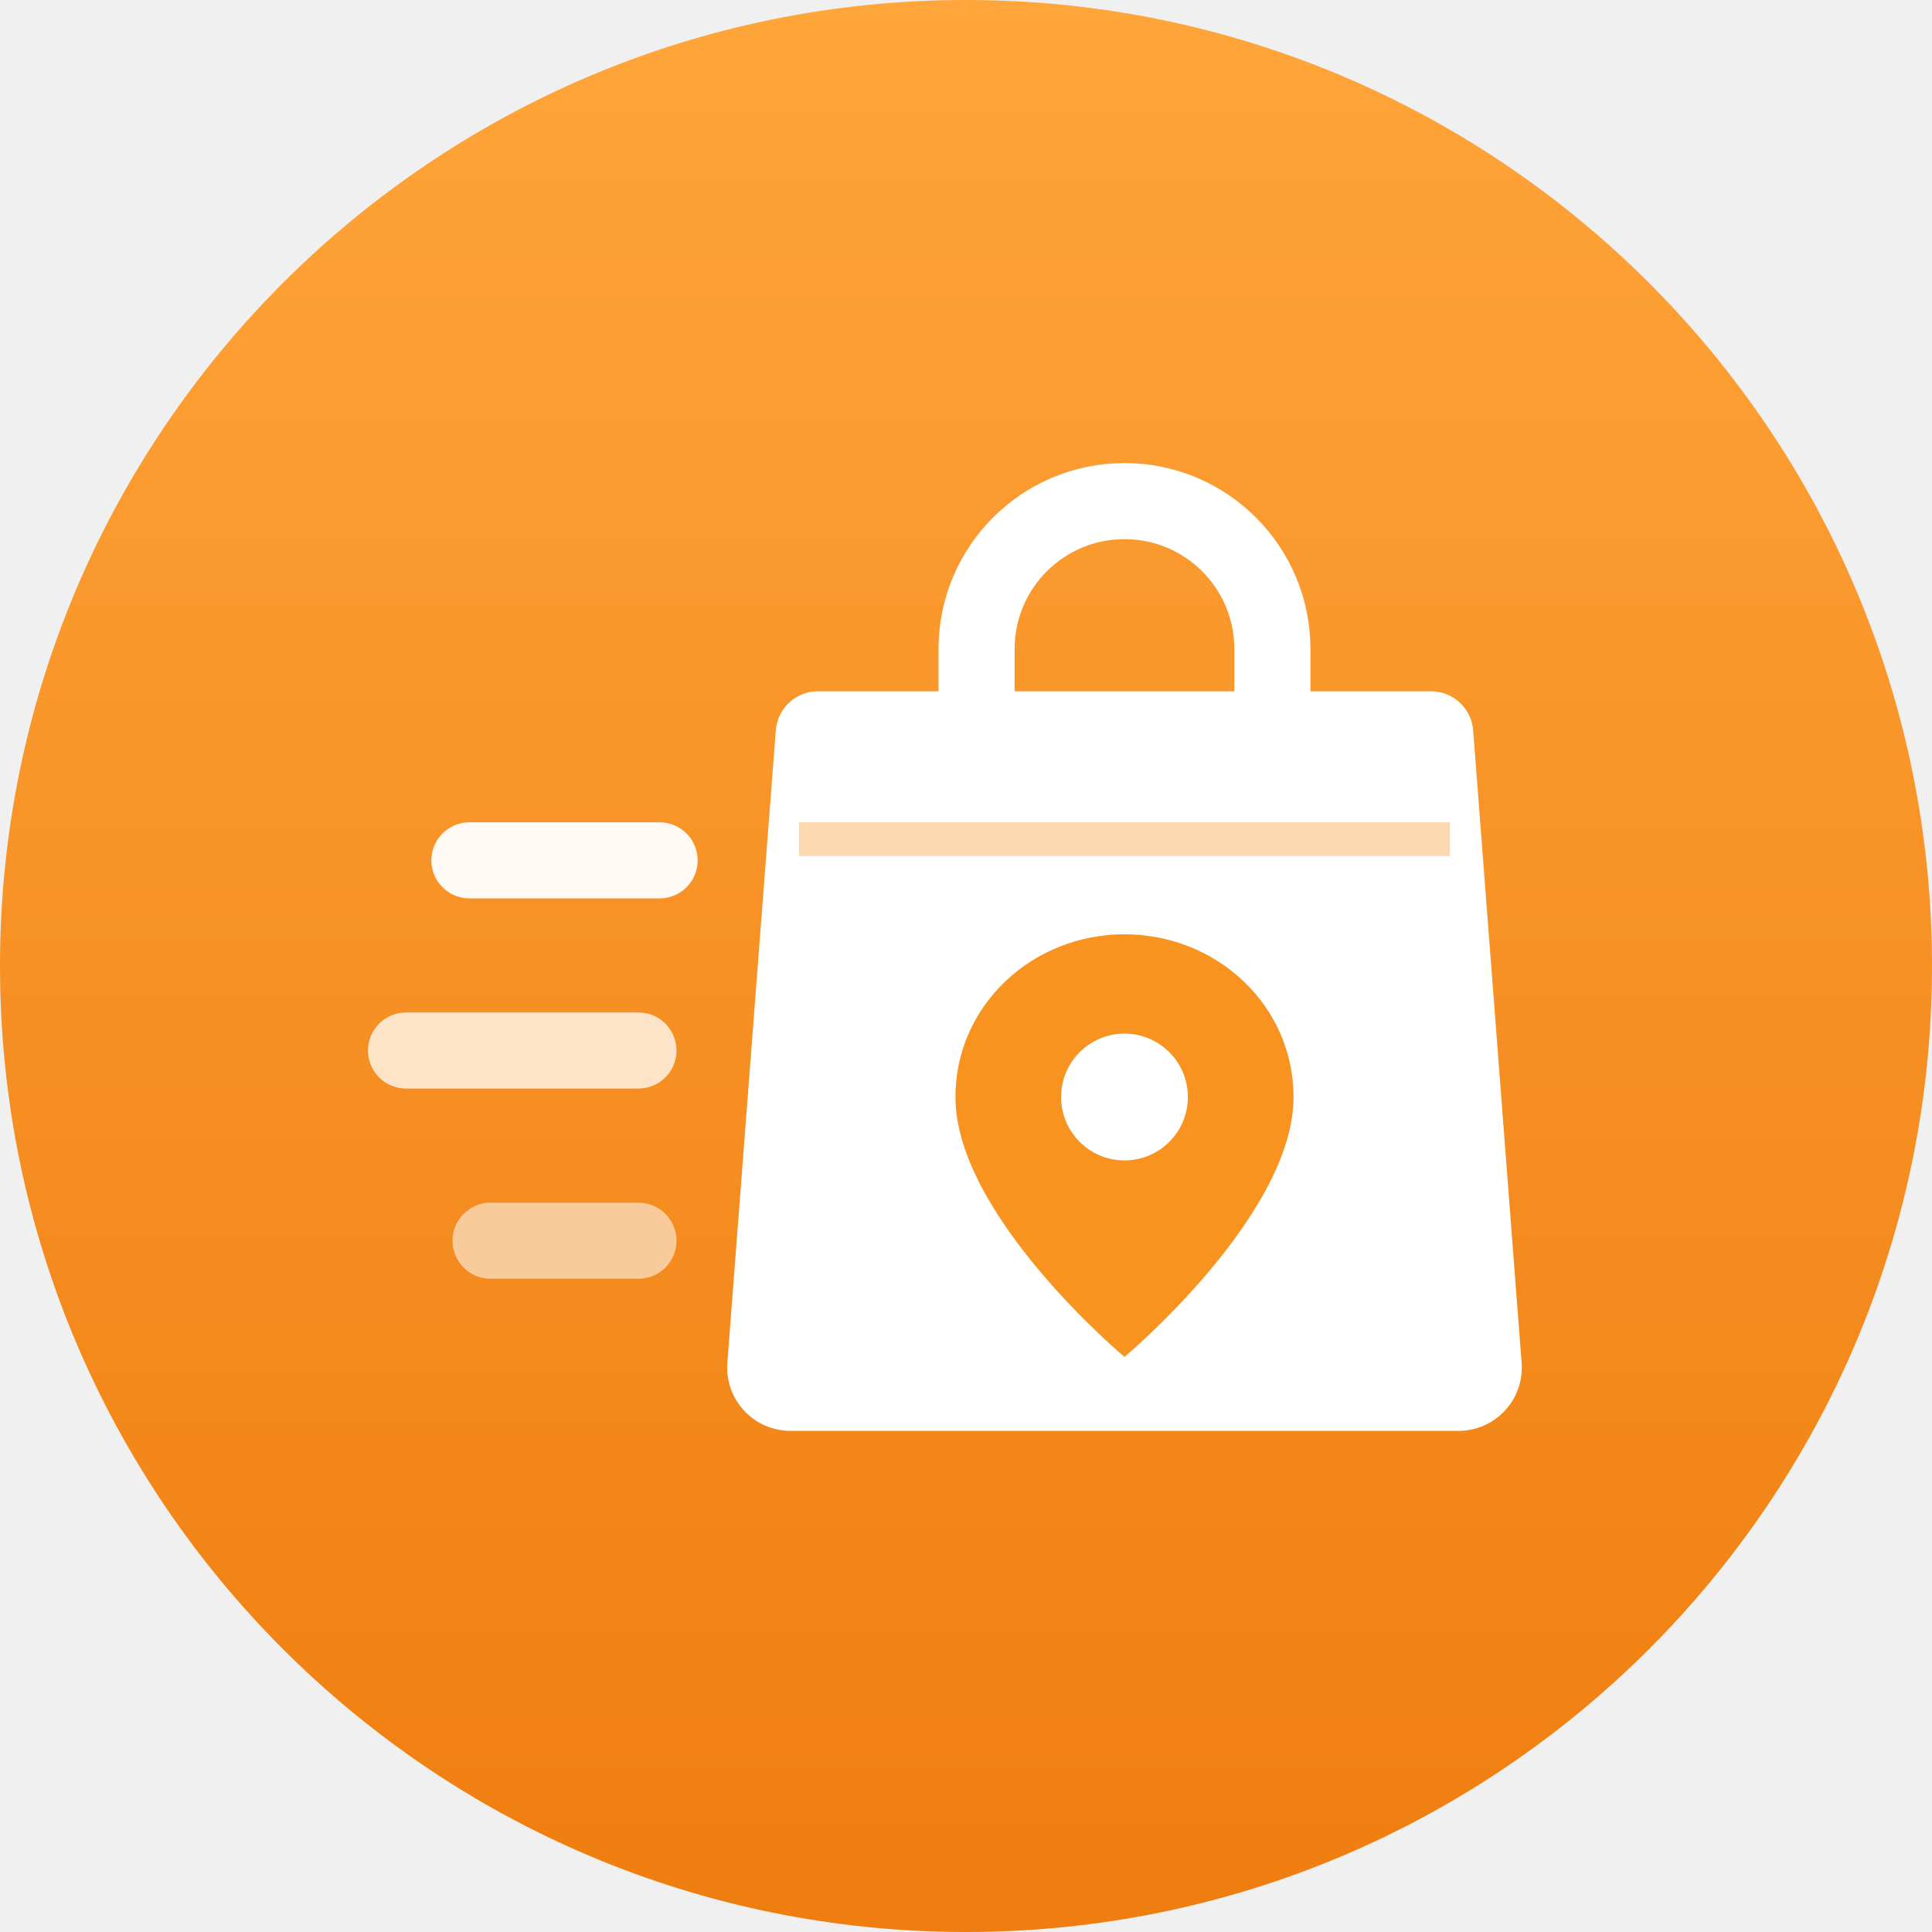
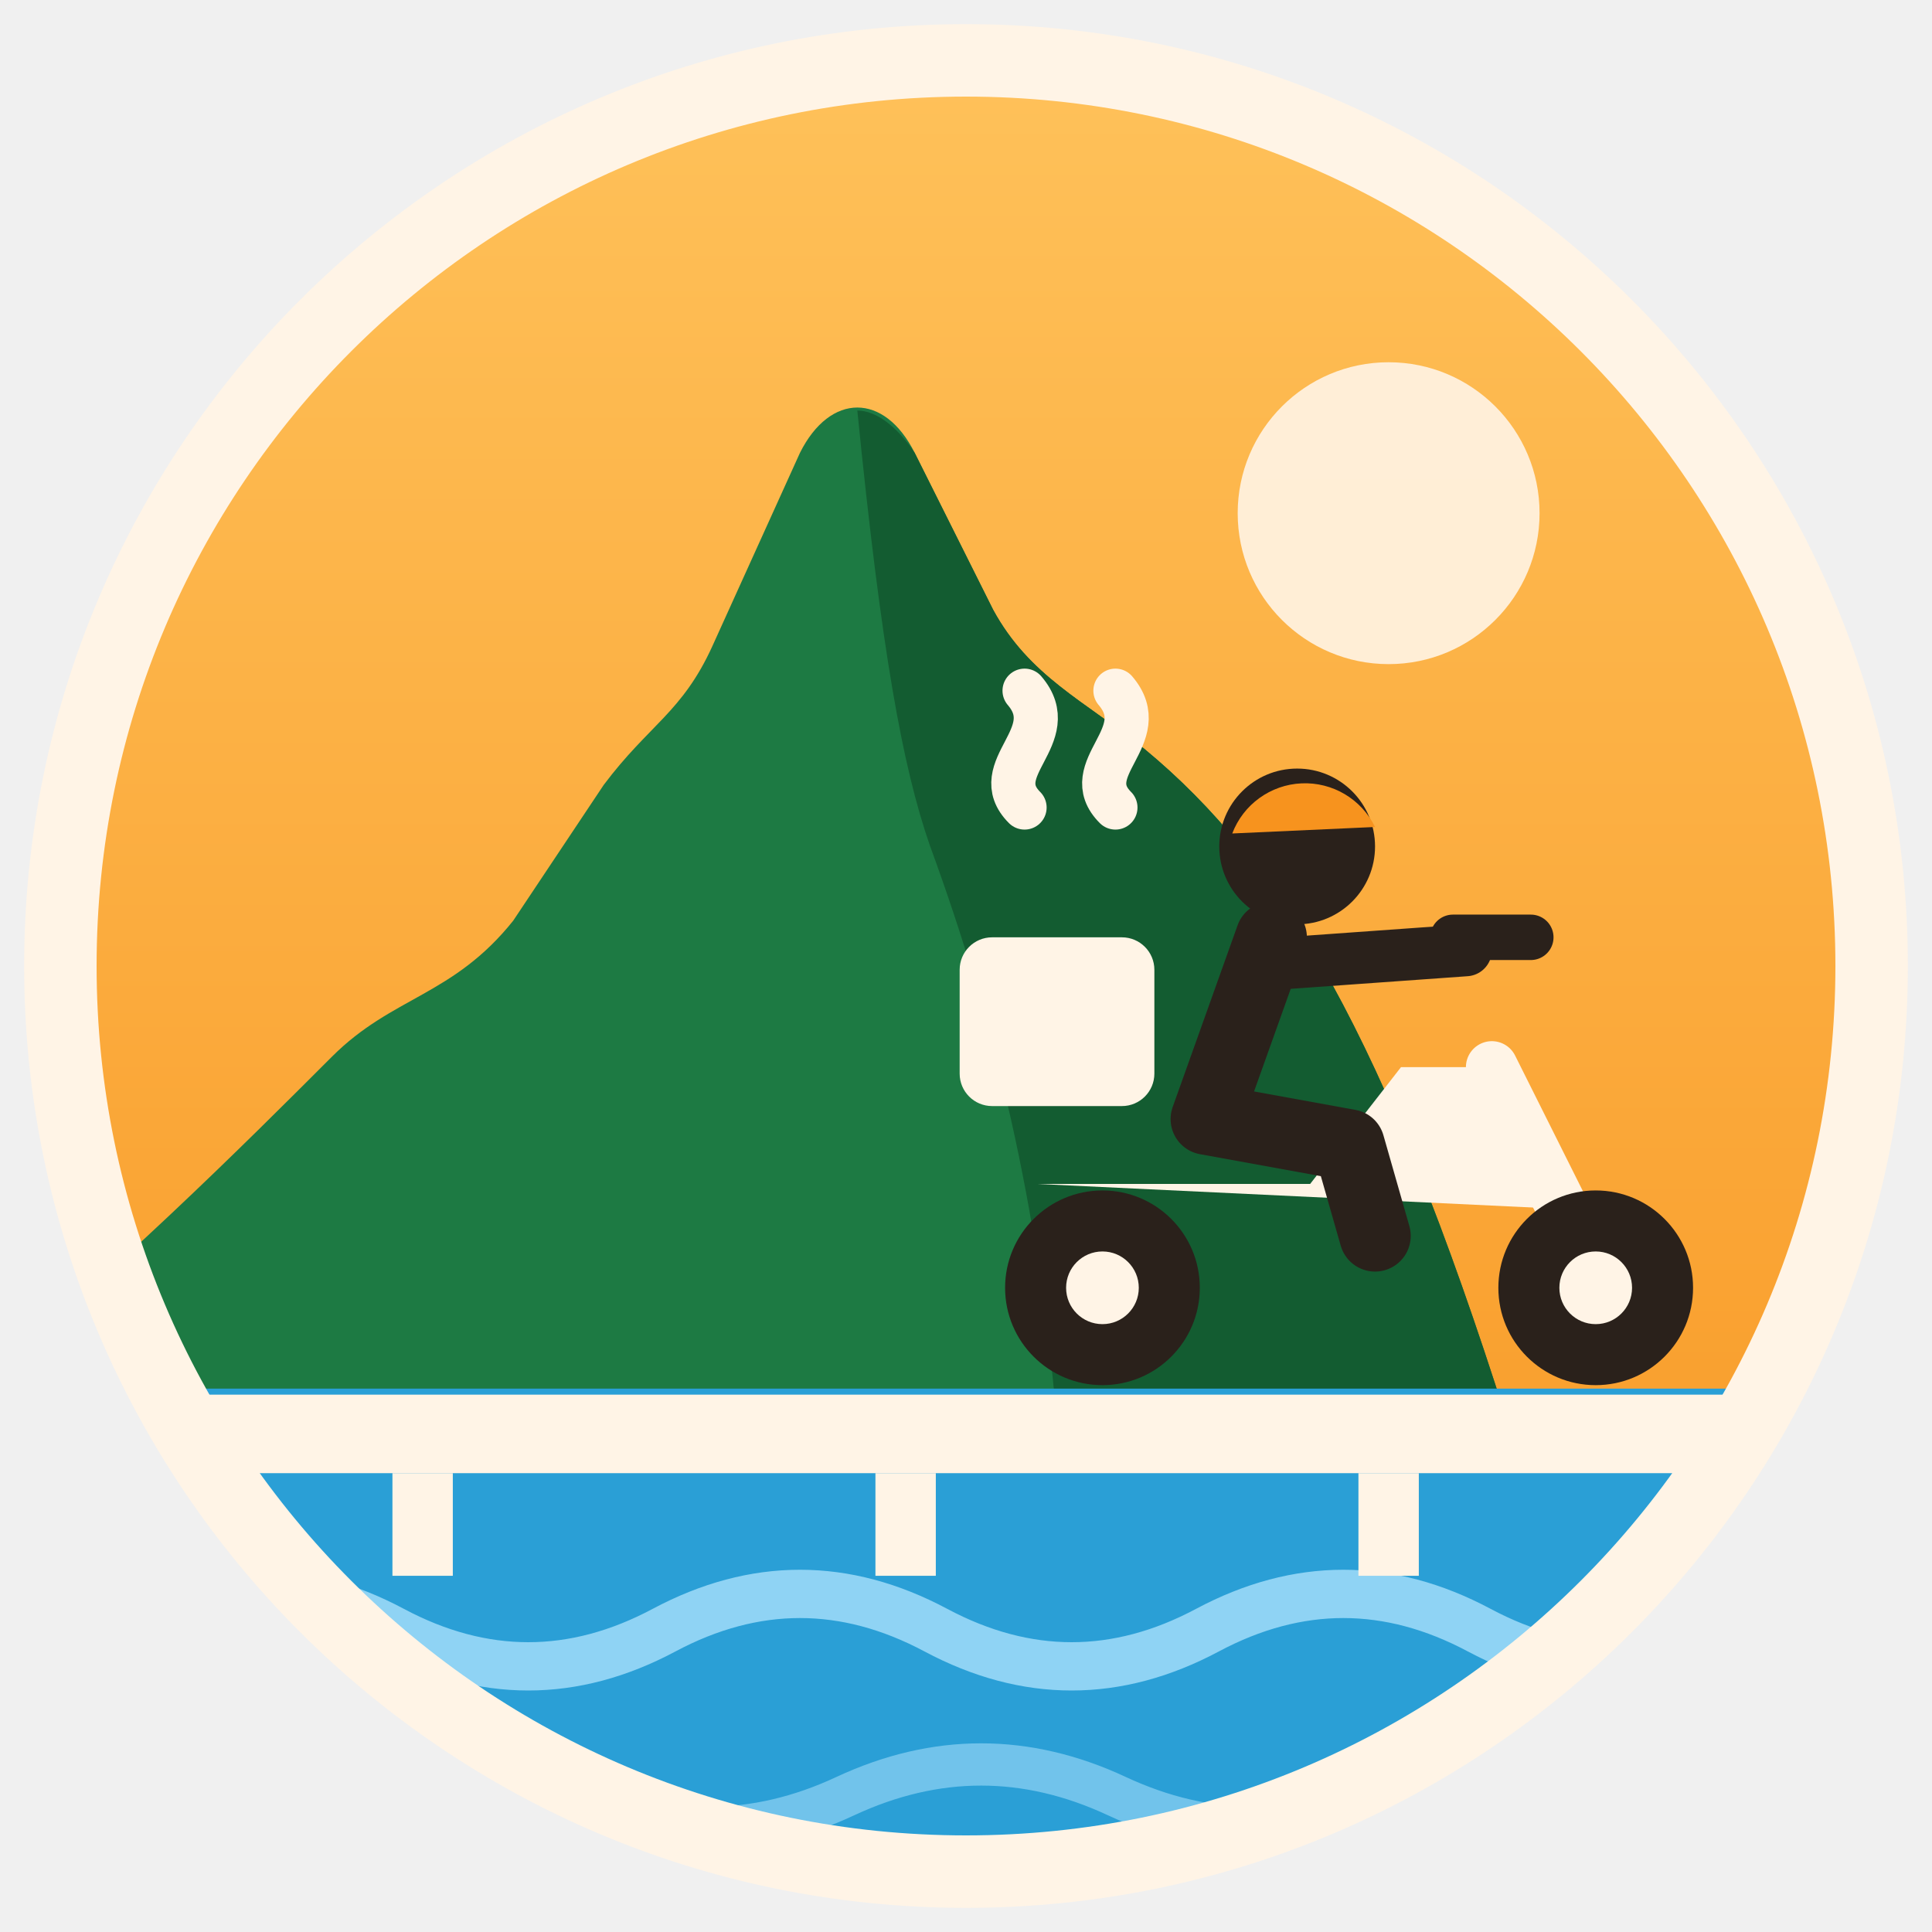
<svg xmlns="http://www.w3.org/2000/svg" viewBox="0 0 64 64">
  <defs>
-     <linearGradient id="g" x1="0" y1="0" x2="0" y2="1">
-       <stop offset="0" stop-color="#ffa53a" />
-       <stop offset="1" stop-color="#ef7d0f" />
+     <clipPath id="c">
+       <circle cx="32" cy="32" r="30" />
+     </clipPath>
+     <linearGradient id="sky" x1="0" y1="0" x2="0" y2="1">
+       <stop offset="0" stop-color="#ffc35c" />
+       <stop offset="1" stop-color="#f7931e" />
    </linearGradient>
  </defs>
-   <circle cx="32" cy="32" r="32" fill="url(#g)" />
-   <g transform="translate(9.6 9.6) scale(.7)">
-     <g transform="translate(3.5 -3)">
-       <g stroke="#fff" stroke-width="3.6" stroke-linecap="round" fill="none">
-         <path d="M5 30h9" opacity=".95" />
-         <path d="M2 39h11" opacity=".75" />
-         <path d="M6 48h7" opacity=".55" />
-       </g>
-       <path d="M29 24v-4a7 7 0 0 1 14 0v4" fill="none" stroke="#fff" stroke-width="3.6" stroke-linecap="round" />
-       <path d="M21.5 22h29a2 2 0 0 1 2 1.85l2.3 30A3 3 0 0 1 51.8 57H20.2a3 3 0 0 1-3-3.15l2.3-30A2 2 0 0 1 21.5 22z" fill="#fff" />
-       <path d="M20.6 29h30.8" stroke="#f7931e" stroke-width="1.6" opacity=".35" />
-       <path d="M36 33.5c-4.4 0-8 3.4-8 7.7 0 5.6 8 12.3 8 12.3s8-6.7 8-12.3c0-4.3-3.6-7.7-8-7.7z" fill="#f7931e" />
-       <circle cx="36" cy="41.2" r="3" fill="#fff" />
+   <g clip-path="url(#c)">
+     <rect width="64" height="64" fill="url(#sky)" />
+     <circle cx="46" cy="17" r="5" fill="#fff4e6" opacity=".9" />
+     <path d="M-2 47C4 42 8 38 11 35c2-2 4-2 6-4.5l3-4.5c1.5-2 2.6-2.4 3.6-4.6L26.5 15c1-2 2.8-2 3.8 0l2.6 5.2c1.2 2.2 3 3 5 4.6 4.6 3.8 8 9.6 12 22.2z" fill="#1d7a43" />
+     <path d="M28.4 13.6c.6 0 1.3.5 1.9 1.4l2.6 5.2c1.2 2.2 3 3 5 4.6 4.6 3.8 8 9.6 12 22.2H35c-.6-7-2-13-4.2-19-.9-2.6-1.6-6.4-2.4-14.4z" fill="#135c31" />
+     <rect y="46" width="64" height="18" fill="#2a9fd6" />
+     <path d="M4 54c3-1.6 6-1.6 9 0s6 1.6 9 0 6-1.6 9 0 6 1.6 9 0 6-1.6 9 0 6 1.6 9 0" fill="none" stroke="#8fd3f4" stroke-width="1.6" stroke-linecap="round" />
+     <path d="M10 59.5c3-1.4 6-1.4 9 0s6 1.4 9 0 6-1.4 9 0 6 1.4 9 0" fill="none" stroke="#8fd3f4" stroke-width="1.4" stroke-linecap="round" opacity=".7" />
+     <rect x="-2" y="46.2" width="68" height="2.6" fill="#fff4e6" />
+     <path d="M14 48.8v3.4M30 48.8v3.4M46 48.8v3.4" stroke="#fff4e6" stroke-width="2" />
+     <g transform="translate(30.5 24.6) scale(.43)">
+       <path d="M8 13c-3-3 3-5.5 0-9M15 13c-3-3 3-5.5 0-9" transform="translate(0 -8)" fill="none" stroke="#fff4e6" stroke-width="3.4" stroke-linecap="round" />
+       <rect x="3" y="15" width="15" height="13" rx="2.5" fill="#fff4e6" />
+       <path d="M9 34 H30 L37 25 H46 L51 36 Z" fill="#fff4e6" />
+       <path d="M44 25 L52 41" stroke="#fff4e6" stroke-width="4" stroke-linecap="round" />
+       <path d="M41 15 H47" stroke="#2a211b" stroke-width="3.5" stroke-linecap="round" />
+       <path d="M27 15 L22 29 L33 31 L35 38" fill="none" stroke="#2a211b" stroke-width="5.5" stroke-linecap="round" stroke-linejoin="round" />
+       <path d="M28 17 L42 16" stroke="#2a211b" stroke-width="4" stroke-linecap="round" />
+       <circle cx="29" cy="8" r="6" fill="#2a211b" />
+       <path d="M24 7 A6 6 0 0 1 35 6.5 Z" fill="#f7931e" />
+       <circle cx="14" cy="42" r="7.5" fill="#2a211b" />
+       <circle cx="14" cy="42" r="2.8" fill="#fff4e6" />
+       <circle cx="52" cy="42" r="7.5" fill="#2a211b" />
+       <circle cx="52" cy="42" r="2.8" fill="#fff4e6" />
    </g>
  </g>
+   <circle cx="32" cy="32" r="30" fill="none" stroke="#fff4e6" stroke-width="2.4" />
</svg>
